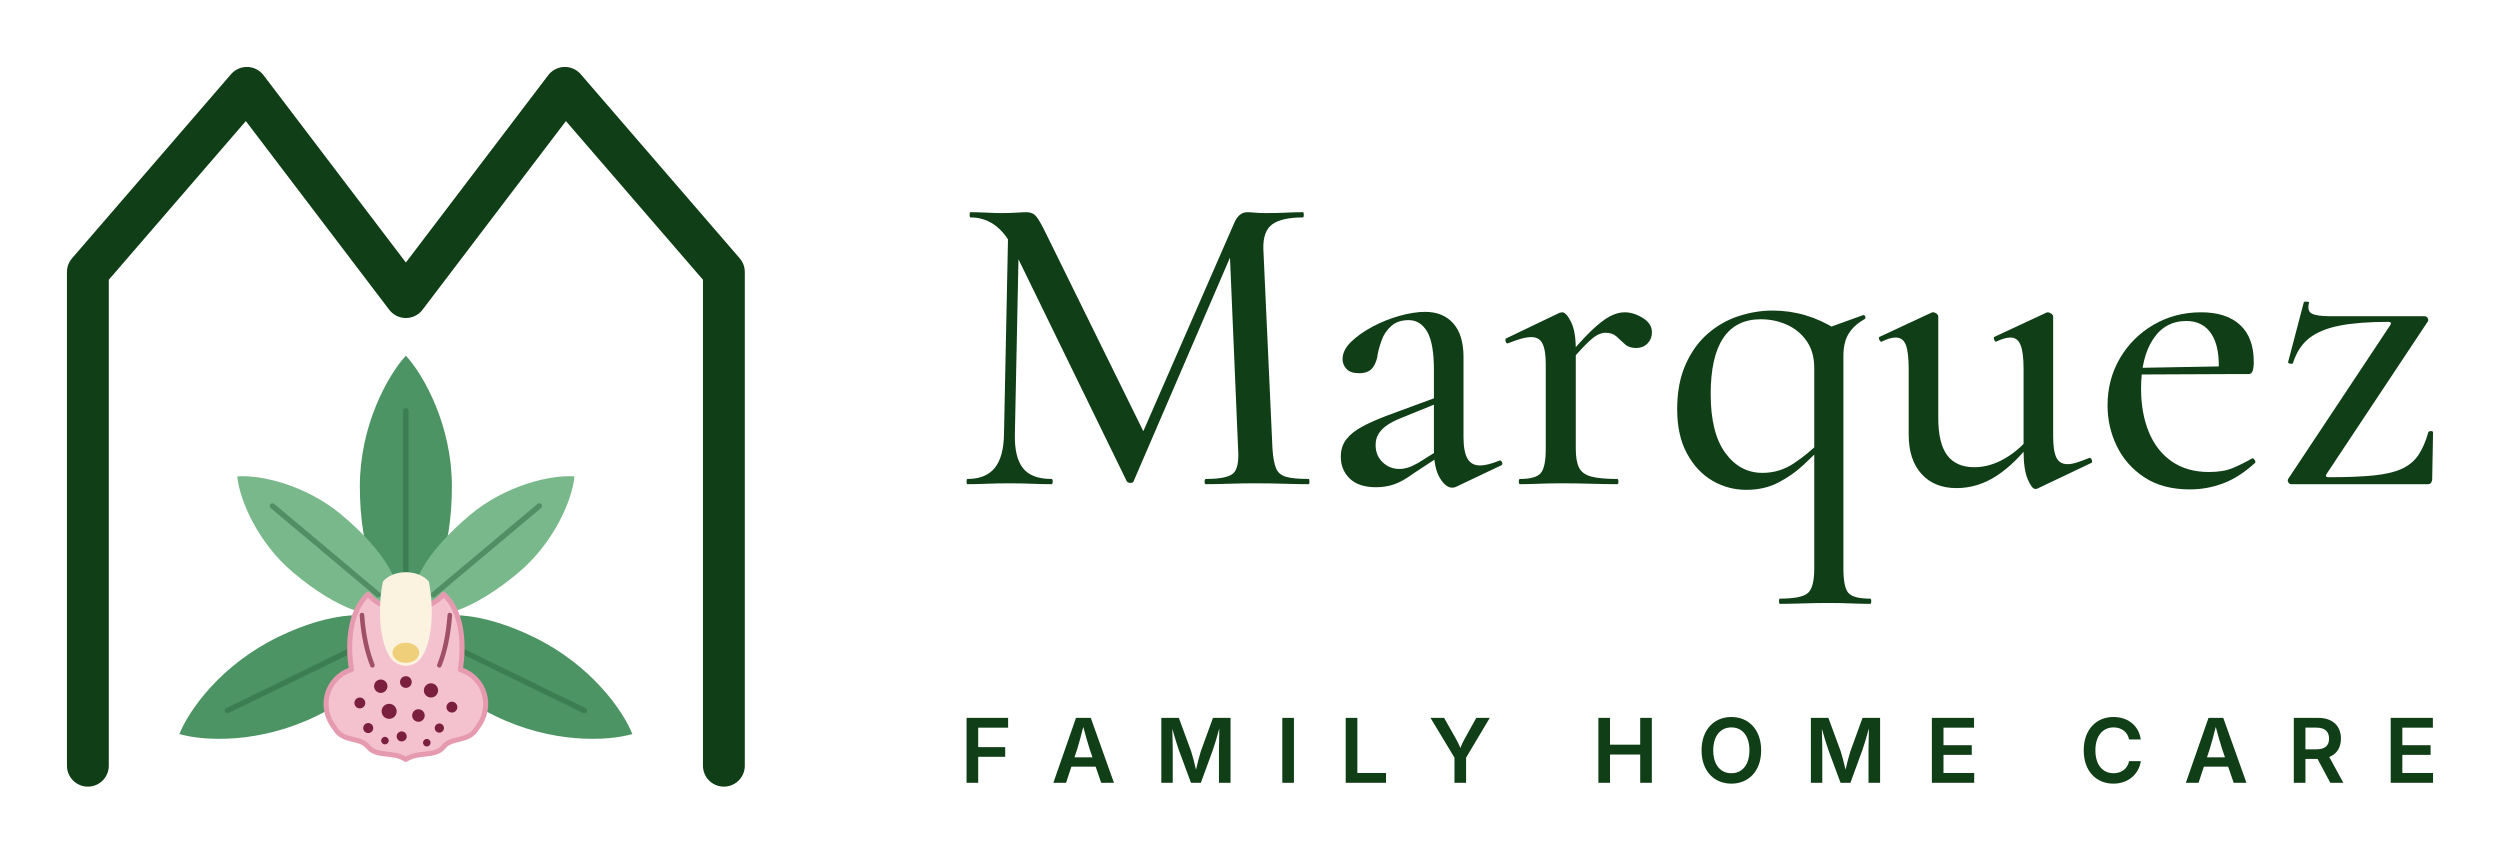
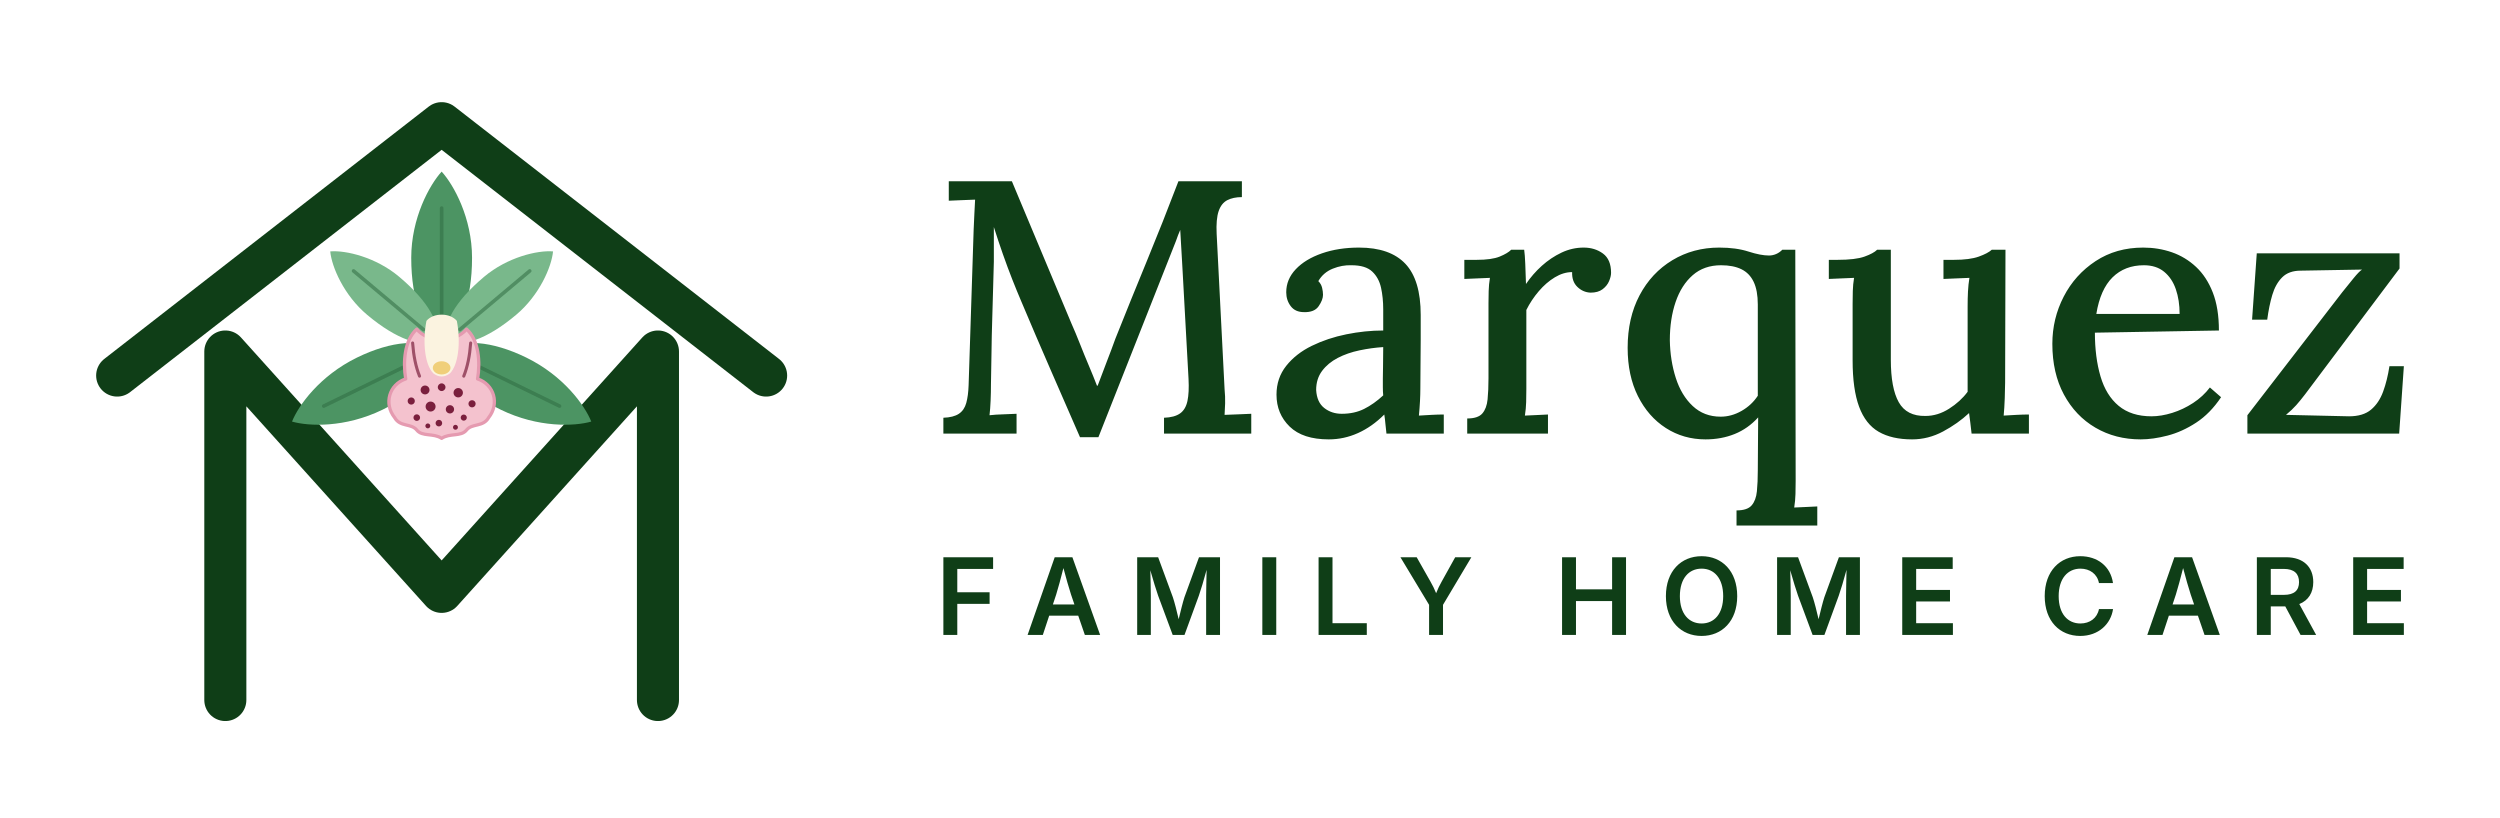
- <svg xmlns="http://www.w3.org/2000/svg" viewBox="0 0 597.48 204" width="597.48" height="204" role="img" aria-label="Marquez Family Home Care">
-   <g transform="translate(-3 -1)">
-     <path d="M24 184 V66 L62 22 L100 72 L138 22 L176 66 V184" fill="none" stroke="#0f3e17" stroke-width="10" stroke-linecap="round" stroke-linejoin="round" />
-     <path d="M100 146 C106.6 143.6 111 132.8 111 117.2 C111 102.8 104.4 90.8 100 86 C95.6 90.8 89 102.8 89 117.2 C89 132.8 93.4 143.6 100 146Z" fill="#4c9463" />
-     <path d="M100 138.8 L100 99.2" stroke="#2f6b41" stroke-width="1.3" stroke-linecap="round" fill="none" opacity="0.55" />
-     <path d="M98 151 C93.15 146.35 81.93 147.16 69.42 153.26 C55.86 159.87 48.2 170.62 45.87 176.43 C51.88 178.17 65.07 178.74 78.62 172.13 C91.13 166.03 98.68 157.68 98 151Z" fill="#4c9463" />
-     <path d="M91.74 154.05 L57.34 170.83" stroke="#2f6b41" stroke-width="1.3" stroke-linecap="round" fill="none" opacity="0.55" />
-     <path d="M102 151 C101.32 157.68 108.87 166.03 121.38 172.13 C134.93 178.74 148.12 178.17 154.13 176.43 C151.8 170.62 144.14 159.87 130.58 153.26 C118.07 147.16 106.85 146.35 102 151Z" fill="#4c9463" />
-     <path d="M108.26 154.05 L142.66 170.83" stroke="#2f6b41" stroke-width="1.3" stroke-linecap="round" fill="none" opacity="0.55" />
-     <path d="M98 147 C99.94 141.58 95.36 133.03 84.63 124.04 C76.21 116.97 65.31 114.4 59.7 114.86 C60.22 120.47 64.64 130.75 73.06 137.82 C83.79 146.82 93 149.85 98 147Z" fill="#79b88b" />
-     <path d="M93.4 143.14 L68.12 121.93" stroke="#2f6b41" stroke-width="1.3" stroke-linecap="round" fill="none" opacity="0.55" />
-     <path d="M102 147 C107 149.85 116.21 146.82 126.94 137.82 C135.36 130.75 139.78 120.47 140.3 114.86 C134.69 114.4 123.79 116.97 115.37 124.04 C104.64 133.03 100.06 141.58 102 147Z" fill="#79b88b" />
-     <path d="M106.6 143.14 L131.88 121.93" stroke="#2f6b41" stroke-width="1.3" stroke-linecap="round" fill="none" opacity="0.55" />
-     <path d="M91 143 C86.5 147 86 155 87 161 C81 163 79 170 83 175 C85 178.5 89 177 91 179.5 C93 182 97 180.5 100 182.5 C103 180.5 107 182 109 179.5 C111 177 115 178.5 117 175 C121 170 119 163 113 161 C114 155 113.5 147 109 143 C105 148 95 148 91 143Z" fill="#f4c2ce" stroke="#e59ab0" stroke-width="1.2" stroke-linejoin="round" />
-     <circle cx="94" cy="165" r="1.6" fill="#7a1f3d" />
-     <circle cx="100" cy="164" r="1.4" fill="#7a1f3d" />
-     <circle cx="106" cy="166" r="1.7" fill="#7a1f3d" />
-     <circle cx="89" cy="169" r="1.3" fill="#7a1f3d" />
-     <circle cx="111" cy="170" r="1.3" fill="#7a1f3d" />
-     <circle cx="96" cy="171" r="1.8" fill="#7a1f3d" />
-     <circle cx="103" cy="172" r="1.5" fill="#7a1f3d" />
-     <circle cx="108" cy="175" r="1.1" fill="#7a1f3d" />
-     <circle cx="91" cy="175" r="1.2" fill="#7a1f3d" />
-     <circle cx="99" cy="177" r="1.2" fill="#7a1f3d" />
-     <circle cx="105" cy="178.5" r="0.9" fill="#7a1f3d" />
-     <circle cx="95" cy="178" r="0.9" fill="#7a1f3d" />
-     <path d="M89.5 148 Q90 155 92 160 M110.5 148 Q110 155 108 160" stroke="#7a1f3d" stroke-width="1.1" stroke-linecap="round" fill="none" opacity="0.7" />
-     <path d="M94.5 140 C93 148 94 156 97 159 C99 160.5 101 160.5 103 159 C106 156 107 148 105.5 140 C103 137 97 137 94.5 140Z" fill="#fbf3e0" />
-     <ellipse cx="100" cy="157" rx="3.2" ry="2.4" fill="#f0cf7a" />
+ <svg xmlns="http://www.w3.org/2000/svg" viewBox="0 0 416.06 136" width="416.06" height="136" role="img" aria-label="Marquez Family Home Care">
+   <g transform="translate(13.5 8.5)">
+     <path d="M6 54 L60 12 L114 54" fill="none" stroke="#0f3e17" stroke-width="7" stroke-linecap="round" stroke-linejoin="round" />
+     <path d="M24 108 V50 L60 90 L96 50 V108" fill="none" stroke="#0f3e17" stroke-width="7" stroke-linecap="round" stroke-linejoin="round" />
+     <path d="M60 47.66 C63.04 46.56 65.06 41.59 65.06 34.41 C65.06 27.79 62.02 22.27 60 20.06 C57.98 22.27 54.94 27.79 54.94 34.41 C54.94 41.59 56.96 46.56 60 47.66Z" fill="#4c9463" />
+     <path d="M60 44.35 L60 26.13" stroke="#2f6b41" stroke-width="0.6" stroke-linecap="round" fill="none" opacity="0.55" />
+     <path d="M59.08 49.96 C56.85 47.82 51.69 48.19 45.93 51 C39.7 54.04 36.17 58.98 35.1 61.66 C37.87 62.46 43.93 62.72 50.17 59.68 C55.92 56.87 59.39 53.03 59.08 49.96Z" fill="#4c9463" />
+     <path d="M56.2 51.36 L40.38 59.08" stroke="#2f6b41" stroke-width="0.6" stroke-linecap="round" fill="none" opacity="0.55" />
+     <path d="M60.92 49.96 C60.61 53.03 64.08 56.87 69.83 59.68 C76.07 62.72 82.13 62.46 84.9 61.66 C83.83 58.98 80.3 54.04 74.07 51 C68.31 48.19 63.15 47.82 60.92 49.96Z" fill="#4c9463" />
+     <path d="M63.8 51.36 L79.62 59.08" stroke="#2f6b41" stroke-width="0.6" stroke-linecap="round" fill="none" opacity="0.55" />
+     <path d="M59.08 48.12 C59.97 45.63 57.86 41.7 52.93 37.56 C49.06 34.3 44.04 33.12 41.46 33.34 C41.7 35.91 43.73 40.65 47.61 43.9 C52.54 48.04 56.78 49.43 59.08 48.12Z" fill="#79b88b" />
+     <path d="M56.97 46.35 L45.34 36.59" stroke="#2f6b41" stroke-width="0.6" stroke-linecap="round" fill="none" opacity="0.55" />
+     <path d="M60.92 48.12 C63.22 49.43 67.46 48.04 72.39 43.9 C76.27 40.65 78.3 35.91 78.54 33.34 C75.96 33.12 70.94 34.3 67.07 37.56 C62.14 41.7 60.03 45.63 60.92 48.12Z" fill="#79b88b" />
+     <path d="M63.03 46.35 L74.66 36.59" stroke="#2f6b41" stroke-width="0.6" stroke-linecap="round" fill="none" opacity="0.55" />
+     <path d="M55.86 46.28 C53.79 48.12 53.56 51.8 54.02 54.56 C51.26 55.48 50.34 58.7 52.18 61 C53.1 62.61 54.94 61.92 55.86 63.07 C56.78 64.22 58.62 63.53 60 64.45 C61.38 63.53 63.22 64.22 64.14 63.07 C65.06 61.92 66.9 62.61 67.82 61 C69.66 58.7 68.74 55.48 65.98 54.56 C66.44 51.8 66.21 48.12 64.14 46.28 C62.3 48.58 57.7 48.58 55.86 46.28Z" fill="#f4c2ce" stroke="#e59ab0" stroke-width="0.55" stroke-linejoin="round" />
+     <circle cx="57.24" cy="56.4" r="0.74" fill="#7a1f3d" />
+     <circle cx="60" cy="55.94" r="0.64" fill="#7a1f3d" />
+     <circle cx="62.76" cy="56.86" r="0.78" fill="#7a1f3d" />
+     <circle cx="54.94" cy="58.24" r="0.6" fill="#7a1f3d" />
+     <circle cx="65.06" cy="58.7" r="0.6" fill="#7a1f3d" />
+     <circle cx="58.16" cy="59.16" r="0.83" fill="#7a1f3d" />
+     <circle cx="61.38" cy="59.62" r="0.69" fill="#7a1f3d" />
+     <circle cx="63.68" cy="61" r="0.51" fill="#7a1f3d" />
+     <circle cx="55.86" cy="61" r="0.55" fill="#7a1f3d" />
+     <circle cx="59.54" cy="61.92" r="0.55" fill="#7a1f3d" />
+     <circle cx="62.3" cy="62.61" r="0.41" fill="#7a1f3d" />
+     <circle cx="57.7" cy="62.38" r="0.41" fill="#7a1f3d" />
+     <path d="M55.17 48.58 Q55.4 51.8 56.32 54.1 M64.83 48.58 Q64.6 51.8 63.68 54.1" stroke="#7a1f3d" stroke-width="0.51" stroke-linecap="round" fill="none" opacity="0.7" />
+     <path d="M57.47 44.9 C56.78 48.58 57.24 52.26 58.62 53.64 C59.54 54.33 60.46 54.33 61.38 53.64 C62.76 52.26 63.22 48.58 62.53 44.9 C61.38 43.52 58.62 43.52 57.47 44.9Z" fill="#fbf3e0" />
+     <ellipse cx="60" cy="52.72" rx="1.47" ry="1.1" fill="#f0cf7a" />
  </g>
-   <path d="M239.944 103.86 240.984 53.108 243.584 53.316 242.544 103.86Q242.44 109.268 244.468 111.868Q246.496 114.468 251.28 114.468Q251.592 114.468 251.592 115.092Q251.592 115.716 251.28 115.716Q248.992 115.716 246.6 115.612Q244.208 115.508 241.192 115.508Q238.384 115.508 235.888 115.612Q233.392 115.716 231.208 115.716Q231.0 115.716 231.0 115.092Q231.0 114.468 231.208 114.468Q235.576 114.468 237.708 111.868Q239.84 109.268 239.944 103.86ZM312.744 114.468Q312.952 114.468 312.952 115.092Q312.952 115.716 312.744 115.716Q310.144 115.716 306.92 115.612Q303.696 115.508 300.056 115.508Q296.624 115.508 293.608 115.612Q290.592 115.716 288.2 115.716Q287.888 115.716 287.888 115.092Q287.888 114.468 288.2 114.468Q293.296 114.468 294.752 113.116Q296.208 111.764 295.896 107.292L293.816 58.308L297.872 52.484L270.936 114.988Q270.832 115.404 270.156 115.404Q269.48 115.404 269.272 114.988L242.128 59.348Q238.488 51.964 231.936 51.964Q231.728 51.964 231.728 51.34Q231.728 50.716 231.936 50.716Q233.808 50.716 235.836 50.82Q237.864 50.924 239.32 50.924Q241.296 50.924 242.908 50.82Q244.52 50.716 245.352 50.716Q246.808 50.716 247.64 51.704Q248.472 52.692 250.136 56.124L273.744 104.068L269.896 110.724L294.96 53.316Q295.48 52.068 296.26 51.392Q297.04 50.716 298.08 50.716Q298.808 50.716 299.9 50.82Q300.992 50.924 302.448 50.924Q305.36 50.924 307.336 50.82Q309.312 50.716 311.392 50.716Q311.6 50.716 311.6 51.34Q311.6 51.964 311.392 51.964Q306.4 51.964 304.112 53.576Q301.824 55.188 301.928 59.452L304.112 107.292Q304.32 110.308 304.944 111.868Q305.568 113.428 307.336 113.948Q309.104 114.468 312.744 114.468ZM348.0 116.34Q347.584 116.548 347.064 116.548Q345.504 116.548 344.1 114.208Q342.696 111.868 342.696 107.5V88.468Q342.696 82.02 341.084 79.264Q339.472 76.508 336.664 76.508Q334.064 76.508 332.504 77.912Q330.944 79.316 330.268 81.136Q329.592 82.956 329.28 84.516Q329.072 86.492 328.084 87.844Q327.096 89.196 324.808 89.196Q322.728 89.196 321.792 88.156Q320.856 87.116 320.856 85.868Q320.856 83.684 322.884 81.708Q324.912 79.732 328.032 78.068Q331.152 76.404 334.532 75.468Q337.912 74.532 340.616 74.532Q344.88 74.532 347.324 77.288Q349.768 80.044 349.768 85.348V104.484Q349.768 107.916 350.704 109.58Q351.64 111.244 353.72 111.244Q355.488 111.244 358.296 110.1Q358.712 109.892 358.972 110.464Q359.232 111.036 358.712 111.244ZM328.864 116.444Q324.704 116.444 322.572 114.364Q320.44 112.284 320.44 109.164Q320.44 106.668 321.792 104.952Q323.144 103.236 325.692 101.884Q328.24 100.532 331.88 99.18L343.736 94.812L344.048 96.164L334.584 100.012Q333.024 100.636 331.724 101.468Q330.424 102.3 329.592 103.496Q328.76 104.692 328.76 106.356Q328.76 108.852 330.424 110.464Q332.088 112.076 334.48 112.076Q335.416 112.076 336.456 111.764Q337.496 111.452 338.952 110.62L345.088 106.772L345.296 108.228L337.704 113.22Q335.312 114.988 333.284 115.716Q331.256 116.444 328.864 116.444ZM374.312 87.532 373.688 86.388Q377.64 81.604 380.24 79.108Q382.84 76.612 384.712 75.624Q386.584 74.636 388.248 74.636Q390.432 74.636 392.616 75.988Q394.8 77.34 394.8 79.42Q394.8 80.98 393.76 82.072Q392.72 83.164 390.952 83.164Q389.288 83.164 388.3 82.228Q387.312 81.292 386.324 80.408Q385.336 79.524 383.672 79.524Q382.84 79.524 381.8 80.044Q380.76 80.564 379.044 82.28Q377.328 83.996 374.312 87.532ZM363.288 115.716Q362.976 115.716 362.976 115.092Q362.976 114.468 363.288 114.468Q367.032 114.468 368.228 113.064Q369.424 111.66 369.424 107.292V87.012Q369.424 83.684 368.644 82.124Q367.864 80.564 365.992 80.564Q364.952 80.564 363.6 80.928Q362.248 81.292 360.48 82.02Q360.064 82.228 359.856 81.656Q359.648 81.084 359.96 80.876L372.752 74.74Q373.168 74.636 373.376 74.636Q374.312 74.636 375.456 76.924Q376.6 79.212 376.6 83.476V107.292Q376.6 110.204 377.38 111.764Q378.16 113.324 380.292 113.896Q382.424 114.468 386.48 114.468Q386.792 114.468 386.792 115.092Q386.792 115.716 386.48 115.716Q383.776 115.716 380.344 115.612Q376.912 115.508 373.064 115.508Q370.256 115.508 367.708 115.612Q365.16 115.716 363.288 115.716ZM417.368 117.068Q413.0 117.068 409.256 114.884Q405.512 112.7 403.172 108.384Q400.832 104.068 400.832 97.828Q400.832 91.588 402.86 87.064Q404.888 82.54 408.216 79.68Q411.544 76.82 415.6 75.52Q419.656 74.22 423.608 74.22Q431.72 74.22 438.792 78.692L433.592 87.948Q433.592 84.1 431.772 81.5Q429.952 78.9 427.04 77.6Q424.128 76.3 420.8 76.3Q414.872 76.3 411.856 80.772Q408.84 85.244 408.84 94.188Q408.84 103.444 412.324 108.228Q415.808 113.012 421.216 113.012Q425.272 113.012 428.652 110.776Q432.032 108.54 434.944 105.628L435.776 106.356Q433.696 108.644 430.992 111.14Q428.288 113.636 424.96 115.352Q421.632 117.068 417.368 117.068ZM425.376 144.316Q425.168 144.316 425.168 143.692Q425.168 143.068 425.376 143.068Q430.576 143.068 432.084 141.716Q433.592 140.364 433.592 135.892V79.524L445.136 75.364Q445.552 75.156 445.76 75.624Q445.968 76.092 445.552 76.3Q443.16 77.652 441.86 79.68Q440.56 81.708 440.56 85.036V135.892Q440.56 140.364 441.756 141.716Q442.952 143.068 446.904 143.068Q447.216 143.068 447.216 143.692Q447.216 144.316 446.904 144.316Q444.928 144.316 442.38 144.212Q439.832 144.108 437.024 144.108Q433.8 144.108 430.836 144.212Q427.872 144.316 425.376 144.316ZM467.6 116.652Q462.296 116.652 459.228 113.272Q456.16 109.892 456.16 103.86V88.156Q456.16 84.204 455.484 82.436Q454.808 80.668 453.04 80.668Q451.688 80.668 449.816 81.604Q449.4 81.812 449.14 81.188Q448.88 80.564 449.296 80.46L461.568 74.74Q461.776 74.636 461.984 74.636Q462.4 74.636 462.816 74.948Q463.232 75.26 463.232 75.676V99.908Q463.232 105.94 465.364 108.8Q467.496 111.66 471.864 111.66Q475.608 111.66 479.3 109.476Q482.992 107.292 485.592 103.756L486.112 104.9Q481.744 110.724 477.22 113.688Q472.696 116.652 467.6 116.652ZM490.688 75.676V104.276Q490.688 107.812 491.468 109.372Q492.248 110.932 494.12 110.932Q495.056 110.932 496.252 110.568Q497.448 110.204 499.216 109.476Q499.632 109.268 499.892 109.84Q500.152 110.412 499.84 110.62L486.944 116.756Q486.736 116.86 486.424 116.86Q485.592 116.86 484.604 114.52Q483.616 112.18 483.616 107.812V88.156Q483.616 84.204 482.888 82.436Q482.16 80.668 480.496 80.668Q479.144 80.668 477.168 81.604Q476.856 81.812 476.596 81.188Q476.336 80.564 476.752 80.46L489.024 74.74Q489.232 74.636 489.44 74.636Q489.752 74.636 490.22 74.948Q490.688 75.26 490.688 75.676ZM523.344 116.964Q516.896 116.964 512.528 114.104Q508.16 111.244 505.924 106.668Q503.688 102.092 503.688 96.892Q503.688 90.652 506.652 85.608Q509.616 80.564 514.712 77.6Q519.808 74.636 526.048 74.636Q532.08 74.636 535.356 77.652Q538.632 80.668 538.632 86.492Q538.632 87.844 538.372 88.624Q538.112 89.404 537.384 89.404H530.208Q530.624 83.164 528.596 79.94Q526.568 76.716 522.512 76.716Q517.416 76.716 514.556 81.084Q511.696 85.452 511.696 92.836Q511.696 98.764 513.568 103.288Q515.44 107.812 519.08 110.308Q522.72 112.804 527.92 112.804Q531.352 112.804 533.588 111.868Q535.824 110.932 538.216 109.58Q538.424 109.372 538.788 109.84Q539.152 110.308 538.944 110.62Q535.2 114.052 531.352 115.508Q527.504 116.964 523.344 116.964ZM509.304 89.508 509.2 87.948 532.496 87.532V89.404ZM546.848 114.468 571.288 77.652Q571.704 76.924 570.768 76.924Q563.8 76.924 559.224 77.808Q554.648 78.692 551.944 80.772Q549.24 82.852 547.992 86.804Q547.888 87.012 547.316 86.908Q546.744 86.804 546.848 86.492L550.592 72.244Q550.696 72.036 551.32 72.088Q551.944 72.14 551.84 72.348Q551.32 74.324 552.516 74.948Q553.712 75.572 556.832 75.572Q560.68 75.572 566.296 75.572Q571.912 75.572 579.4 75.572Q579.92 75.572 580.18 75.988Q580.44 76.404 580.232 76.82L556.0 113.324Q555.584 114.052 556.52 114.052Q563.072 114.052 567.232 113.636Q571.392 113.22 573.94 112.076Q576.488 110.932 577.944 108.8Q579.4 106.668 580.336 103.34Q580.44 103.028 580.96 103.028Q581.48 103.028 581.48 103.34L581.272 114.572Q581.272 114.988 581.012 115.352Q580.752 115.716 580.336 115.716Q575.344 115.716 569.728 115.716Q564.112 115.716 558.444 115.716Q552.776 115.716 547.576 115.716Q547.16 115.716 546.9 115.3Q546.64 114.884 546.848 114.468Z" fill="#0f3e17" />
-   <path d="M231.0 187.076H233.78V180.871H240.234V178.56H233.78V173.907H240.931V171.564H231.0ZM251.743 187.076H254.783L256.053 183.234H261.852L263.174 187.076H266.224L260.686 171.564H257.157ZM256.792 180.996 257.448 179.018C257.875 177.634 258.343 175.895 258.895 173.73C259.468 175.874 259.957 177.592 260.415 179.018L261.092 180.996ZM277.546 187.076H280.274V179.247C280.274 178.071 280.211 175.926 280.169 174.167C280.742 176.166 281.367 178.237 281.731 179.247L284.635 187.076H286.998L289.861 179.247C290.226 178.206 290.881 176.072 291.412 174.084C291.381 175.926 291.319 178.092 291.319 179.247V187.076H294.088V171.564H289.893L286.978 179.57C286.676 180.496 286.197 182.412 285.833 183.942C285.479 182.391 284.989 180.486 284.677 179.57L281.731 171.564H277.546ZM309.241 171.564H306.461V187.076H309.241ZM321.615 187.076H331.244V184.733H324.394V171.564H321.615ZM347.605 187.076H350.384V181.069L356.047 171.564H352.82L350.103 176.457C349.697 177.196 349.353 177.863 349.01 178.747C348.666 177.883 348.323 177.217 347.896 176.457L345.127 171.564H341.879L347.605 181.069ZM382.002 187.076H384.782V180.319H391.996V187.076H394.775V171.564H391.996V177.977H384.782V171.564H382.002ZM413.791 187.284C417.85 187.284 420.901 184.338 420.901 179.33C420.901 174.313 417.85 171.356 413.791 171.356C409.72 171.356 406.66 174.313 406.66 179.33C406.66 184.327 409.72 187.284 413.791 187.284ZM413.791 184.796C411.25 184.796 409.449 182.859 409.449 179.33C409.449 175.781 411.25 173.844 413.791 173.844C416.31 173.844 418.1 175.77 418.1 179.33C418.1 182.87 416.31 184.796 413.791 184.796ZM432.785 187.076H435.512V179.247C435.512 178.071 435.45 175.926 435.408 174.167C435.981 176.166 436.606 178.237 436.97 179.247L439.874 187.076H442.237L445.1 179.247C445.465 178.206 446.12 176.072 446.651 174.084C446.62 175.926 446.558 178.092 446.558 179.247V187.076H449.327V171.564H445.131L442.217 179.57C441.915 180.496 441.436 182.412 441.071 183.942C440.718 182.391 440.228 180.486 439.916 179.57L436.97 171.564H432.785ZM461.7 187.076H471.819V184.733H464.48V180.403H471.236V178.092H464.48V173.907H471.777V171.564H461.7ZM505.092 187.284C508.756 187.284 511.213 184.879 511.64 181.912H508.829C508.475 183.744 506.976 184.796 505.123 184.796C502.604 184.796 500.782 182.891 500.782 179.33C500.782 175.812 502.594 173.844 505.134 173.844C506.987 173.844 508.486 174.896 508.829 176.728H511.63C511.14 173.334 508.496 171.356 505.092 171.356C501.043 171.356 497.992 174.313 497.992 179.33C497.992 184.327 501.011 187.284 505.092 187.284ZM522.4 187.076H525.44L526.71 183.234H532.508L533.83 187.076H536.881L531.342 171.564H527.813ZM527.449 180.996 528.105 179.018C528.532 177.634 529 175.895 529.552 173.73C530.124 175.874 530.614 177.592 531.072 179.018L531.748 180.996ZM548.203 187.076H550.982V181.381H553.876L556.927 187.076H560.039L556.677 180.913C558.509 180.184 559.467 178.633 559.467 176.53C559.467 173.574 557.572 171.564 554.001 171.564H548.203ZM550.982 179.081V173.896H553.574C555.688 173.896 556.625 174.875 556.625 176.53C556.625 178.175 555.688 179.081 553.595 179.081ZM571.361 187.076H581.48V184.733H574.141V180.403H580.897V178.092H574.141V173.907H581.438V171.564H571.361Z" fill="#0f3e17" />
+   <path d="M179.74 72.764Q177.28 67.124 174.82 61.484Q172.36 55.844 169.96 50.144Q169.24 48.464 168.46 46.484Q167.68 44.504 166.9 42.284Q166.12 40.064 165.4 37.784Q165.4 39.344 165.4 40.784Q165.4 42.224 165.4 43.544Q165.34 45.404 165.28 47.894Q165.22 50.384 165.13 53.144Q165.04 55.904 165.01 58.634Q164.98 61.364 164.92 63.884Q164.92 65.324 164.86 66.704Q164.8 68.084 164.68 69.104Q165.76 68.984 166.99 68.954Q168.22 68.924 169.18 68.864V72.164H157.0V69.524Q158.68 69.464 159.58 68.864Q160.48 68.264 160.81 67.064Q161.14 65.864 161.2 64.124L162.04 38.204Q162.1 36.884 162.16 35.564Q162.22 34.244 162.28 33.224Q161.2 33.284 160.0 33.314Q158.8 33.344 157.9 33.404V30.164H168.4L178.3 53.804Q179.02 55.424 179.74 57.254Q180.46 59.084 181.21 60.854Q181.96 62.624 182.56 64.184H182.68Q183.34 62.384 184.18 60.224Q185.02 58.064 185.62 56.384Q188.2 49.904 190.87 43.424Q193.54 36.944 196.12 30.164H206.68V32.804Q205.24 32.804 204.25 33.314Q203.26 33.824 202.81 35.144Q202.36 36.464 202.48 38.924L203.8 64.784Q203.92 65.984 203.89 67.124Q203.86 68.264 203.8 69.044Q204.88 68.984 206.11 68.954Q207.34 68.924 208.24 68.864V72.164H193.72V69.524Q195.46 69.464 196.39 68.804Q197.32 68.144 197.62 66.734Q197.92 65.324 197.8 63.044L196.84 45.584Q196.78 44.684 196.72 43.454Q196.66 42.224 196.57 40.874Q196.48 39.524 196.42 38.264Q196.24 38.684 196.06 39.134Q195.88 39.584 195.7 40.124L182.8 72.764ZM230.74 72.164Q230.62 71.204 230.56 70.484Q230.5 69.764 230.38 68.984Q228.34 71.024 226.0 72.074Q223.66 73.124 221.14 73.124Q216.82 73.124 214.63 70.994Q212.44 68.864 212.44 65.684Q212.44 62.924 214.06 60.884Q215.68 58.844 218.32 57.554Q220.96 56.264 224.08 55.634Q227.2 55.004 230.2 55.004V51.464Q230.2 49.544 229.84 47.894Q229.48 46.244 228.37 45.194Q227.26 44.144 224.92 44.144Q223.36 44.084 221.8 44.714Q220.24 45.344 219.4 46.784Q219.88 47.264 220.03 47.894Q220.18 48.524 220.18 49.064Q220.18 49.904 219.46 50.954Q218.74 52.004 217.0 51.944Q215.56 51.944 214.81 50.954Q214.06 49.964 214.06 48.644Q214.06 46.484 215.65 44.804Q217.24 43.124 220.0 42.164Q222.76 41.204 226.18 41.204Q231.34 41.204 233.89 43.904Q236.44 46.604 236.44 52.424Q236.44 54.584 236.44 56.564Q236.44 58.544 236.41 60.524Q236.38 62.504 236.38 64.724Q236.38 65.624 236.32 66.764Q236.26 67.904 236.14 69.164Q237.16 69.104 238.24 69.044Q239.32 68.984 240.28 68.984V72.164ZM230.2 57.764Q228.28 57.884 226.27 58.304Q224.26 58.724 222.64 59.564Q221.02 60.404 220.03 61.724Q219.04 63.044 219.04 64.904Q219.16 66.944 220.39 67.904Q221.62 68.864 223.3 68.864Q225.4 68.864 227.02 68.054Q228.64 67.244 230.2 65.804Q230.14 65.144 230.14 64.454Q230.14 63.764 230.14 62.984Q230.14 62.444 230.17 60.974Q230.2 59.504 230.2 57.764ZM244.18 69.644Q245.98 69.644 246.7 68.804Q247.42 67.964 247.57 66.464Q247.72 64.964 247.72 62.984V50.504Q247.72 49.544 247.75 48.434Q247.78 47.324 247.96 46.244Q246.94 46.304 245.8 46.334Q244.66 46.364 243.7 46.424V43.244H245.74Q248.26 43.244 249.58 42.704Q250.9 42.164 251.5 41.564H253.66Q253.78 42.404 253.84 43.904Q253.9 45.404 253.96 47.264Q255.1 45.584 256.6 44.234Q258.1 42.884 259.87 42.044Q261.64 41.204 263.56 41.204Q265.42 41.204 266.77 42.194Q268.12 43.184 268.12 45.404Q268.12 46.004 267.79 46.784Q267.46 47.564 266.71 48.134Q265.96 48.704 264.7 48.704Q263.44 48.644 262.51 47.744Q261.58 46.844 261.64 45.284Q260.2 45.284 258.76 46.154Q257.32 47.024 256.09 48.464Q254.86 49.904 254.02 51.584V64.724Q254.02 65.804 253.99 66.914Q253.96 68.024 253.78 69.164Q254.74 69.104 255.76 69.074Q256.78 69.044 257.62 68.984V72.164H244.18ZM289.0 87.464V84.944Q290.8 84.944 291.52 84.104Q292.24 83.264 292.39 81.764Q292.54 80.264 292.54 78.284L292.6 69.464Q290.92 71.324 288.7 72.224Q286.48 73.124 283.84 73.124Q280.18 73.124 277.24 71.234Q274.3 69.344 272.59 65.924Q270.88 62.504 270.88 57.884Q270.88 52.904 272.86 49.154Q274.84 45.404 278.32 43.304Q281.8 41.204 286.12 41.204Q288.94 41.204 290.98 41.864Q293.02 42.524 294.4 42.524Q295.0 42.524 295.57 42.284Q296.14 42.044 296.62 41.564H298.78L298.84 80.024Q298.84 81.104 298.81 82.214Q298.78 83.324 298.6 84.464Q299.56 84.404 300.58 84.374Q301.6 84.344 302.44 84.284V87.464ZM286.36 69.344Q288.16 69.344 289.84 68.384Q291.52 67.424 292.54 65.864V50.684Q292.54 48.344 291.85 46.904Q291.16 45.464 289.81 44.804Q288.46 44.144 286.42 44.144Q283.6 44.144 281.71 45.794Q279.82 47.444 278.86 50.264Q277.9 53.084 277.9 56.624Q277.96 59.984 278.89 62.894Q279.82 65.804 281.71 67.574Q283.6 69.344 286.36 69.344ZM318.22 73.124Q314.86 73.124 312.67 71.864Q310.48 70.604 309.4 67.694Q308.32 64.784 308.32 59.984V50.564Q308.32 49.544 308.35 48.434Q308.38 47.324 308.56 46.244Q307.54 46.304 306.4 46.334Q305.26 46.364 304.36 46.424V43.244H305.8Q308.8 43.244 310.3 42.704Q311.8 42.164 312.4 41.564H314.68V59.864Q314.68 64.604 316.0 66.944Q317.32 69.284 320.44 69.224Q322.48 69.224 324.37 68.024Q326.26 66.824 327.46 65.204V50.984Q327.46 49.664 327.52 48.494Q327.58 47.324 327.76 46.244Q326.68 46.304 325.54 46.334Q324.4 46.364 323.44 46.424V43.244H325.18Q327.82 43.244 329.32 42.704Q330.82 42.164 331.48 41.564H333.76L333.7 63.644Q333.7 64.604 333.64 66.254Q333.58 67.904 333.46 69.164Q334.48 69.104 335.59 69.044Q336.7 68.984 337.66 68.984V72.164H328.12Q328.0 71.204 327.91 70.364Q327.82 69.524 327.7 68.744Q325.84 70.484 323.38 71.804Q320.92 73.124 318.22 73.124ZM356.26 73.124Q352.06 73.124 348.73 71.174Q345.4 69.224 343.48 65.654Q341.56 62.084 341.56 57.224Q341.56 53.024 343.45 49.364Q345.34 45.704 348.76 43.454Q352.18 41.204 356.68 41.204Q359.2 41.204 361.45 41.984Q363.7 42.764 365.47 44.414Q367.24 46.064 368.26 48.674Q369.28 51.284 369.28 55.004L348.64 55.364Q348.64 59.444 349.57 62.624Q350.5 65.804 352.6 67.544Q354.7 69.284 358.06 69.284Q359.68 69.284 361.51 68.714Q363.34 68.144 364.99 67.064Q366.64 65.984 367.78 64.484L369.64 66.104Q367.84 68.804 365.5 70.334Q363.16 71.864 360.73 72.494Q358.3 73.124 356.26 73.124ZM348.88 52.244H362.74Q362.74 49.964 362.11 48.134Q361.48 46.304 360.16 45.224Q358.84 44.144 356.8 44.144Q353.62 44.144 351.58 46.154Q349.54 48.164 348.88 52.244ZM374.02 72.164V69.104L389.8 48.644Q390.76 47.444 391.69 46.304Q392.62 45.164 393.1 44.864L382.9 45.044Q380.92 45.044 379.81 46.154Q378.7 47.264 378.16 49.094Q377.62 50.924 377.32 53.204H374.8L375.58 42.164H399.34V44.684L383.62 65.624Q382.84 66.644 382.15 67.424Q381.46 68.204 380.44 69.044L390.94 69.284Q393.28 69.284 394.6 68.174Q395.92 67.064 396.61 65.174Q397.3 63.284 397.66 60.944H400.06L399.28 72.164Z" fill="#0f3e17" />
+   <path d="M157.0 105.663H159.316V100.493H164.695V98.567H159.316V94.689H165.276V92.737H157.0ZM171.019 105.663H173.552L174.611 102.462H179.443L180.544 105.663H183.086L178.471 92.737H175.53ZM175.226 100.597 175.773 98.948C176.129 97.795 176.519 96.346 176.979 94.541C177.456 96.329 177.864 97.76 178.245 98.948L178.809 100.597ZM189.254 105.663H191.527V99.139C191.527 98.159 191.475 96.372 191.44 94.906C191.917 96.571 192.438 98.298 192.742 99.139L195.162 105.663H197.131L199.517 99.139C199.82 98.272 200.367 96.493 200.809 94.836C200.783 96.372 200.731 98.176 200.731 99.139V105.663H203.039V92.737H199.543L197.114 99.408C196.862 100.18 196.463 101.777 196.16 103.052C195.865 101.759 195.457 100.172 195.197 99.408L192.742 92.737H189.254ZM212.399 92.737H210.083V105.663H212.399ZM219.444 105.663H227.468V103.711H221.76V92.737H219.444ZM237.835 105.663H240.151V100.657L244.87 92.737H242.181L239.917 96.814C239.579 97.43 239.292 97.985 239.006 98.723C238.72 98.003 238.434 97.448 238.078 96.814L235.77 92.737H233.064L237.835 100.657ZM259.965 105.663H262.281V100.033H268.293V105.663H270.61V92.737H268.293V98.081H262.281V92.737H259.965ZM283.189 105.836C286.572 105.836 289.114 103.381 289.114 99.209C289.114 95.027 286.572 92.564 283.189 92.564C279.797 92.564 277.246 95.027 277.246 99.209C277.246 103.373 279.797 105.836 283.189 105.836ZM283.189 103.763C281.072 103.763 279.571 102.15 279.571 99.209C279.571 96.25 281.072 94.637 283.189 94.637C285.288 94.637 286.78 96.242 286.78 99.209C286.78 102.158 285.288 103.763 283.189 103.763ZM295.75 105.663H298.023V99.139C298.023 98.159 297.971 96.372 297.936 94.906C298.413 96.571 298.934 98.298 299.238 99.139L301.658 105.663H303.627L306.013 99.139C306.316 98.272 306.863 96.493 307.305 94.836C307.279 96.372 307.227 98.176 307.227 99.139V105.663H309.535V92.737H306.039L303.61 99.408C303.358 100.18 302.959 101.777 302.656 103.052C302.361 101.759 301.953 100.172 301.693 99.408L299.238 92.737H295.75ZM316.579 105.663H325.011V103.711H318.895V100.102H324.526V98.176H318.895V94.689H324.977V92.737H316.579ZM346.205 105.836C349.258 105.836 351.306 103.833 351.661 101.36H349.319C349.024 102.887 347.775 103.763 346.231 103.763C344.131 103.763 342.613 102.176 342.613 99.209C342.613 96.276 344.123 94.637 346.239 94.637C347.784 94.637 349.033 95.513 349.319 97.04H351.653C351.245 94.212 349.042 92.564 346.205 92.564C342.83 92.564 340.288 95.027 340.288 99.209C340.288 103.373 342.804 105.836 346.205 105.836ZM357.361 105.663H359.894L360.952 102.462H365.785L366.886 105.663H369.428L364.813 92.737H361.872ZM361.568 100.597 362.115 98.948C362.471 97.795 362.861 96.346 363.321 94.541C363.798 96.329 364.206 97.76 364.587 98.948L365.151 100.597ZM375.596 105.663H377.912V100.918H380.324L382.866 105.663H385.46L382.658 100.527C384.184 99.92 384.983 98.627 384.983 96.875C384.983 94.411 383.404 92.737 380.428 92.737H375.596ZM377.912 99V94.68H380.072C381.834 94.68 382.614 95.496 382.614 96.875C382.614 98.246 381.834 99 380.09 99ZM391.628 105.663H400.06V103.711H393.944V100.102H399.574V98.176H393.944V94.689H400.025V92.737H391.628Z" fill="#0f3e17" />
</svg>
